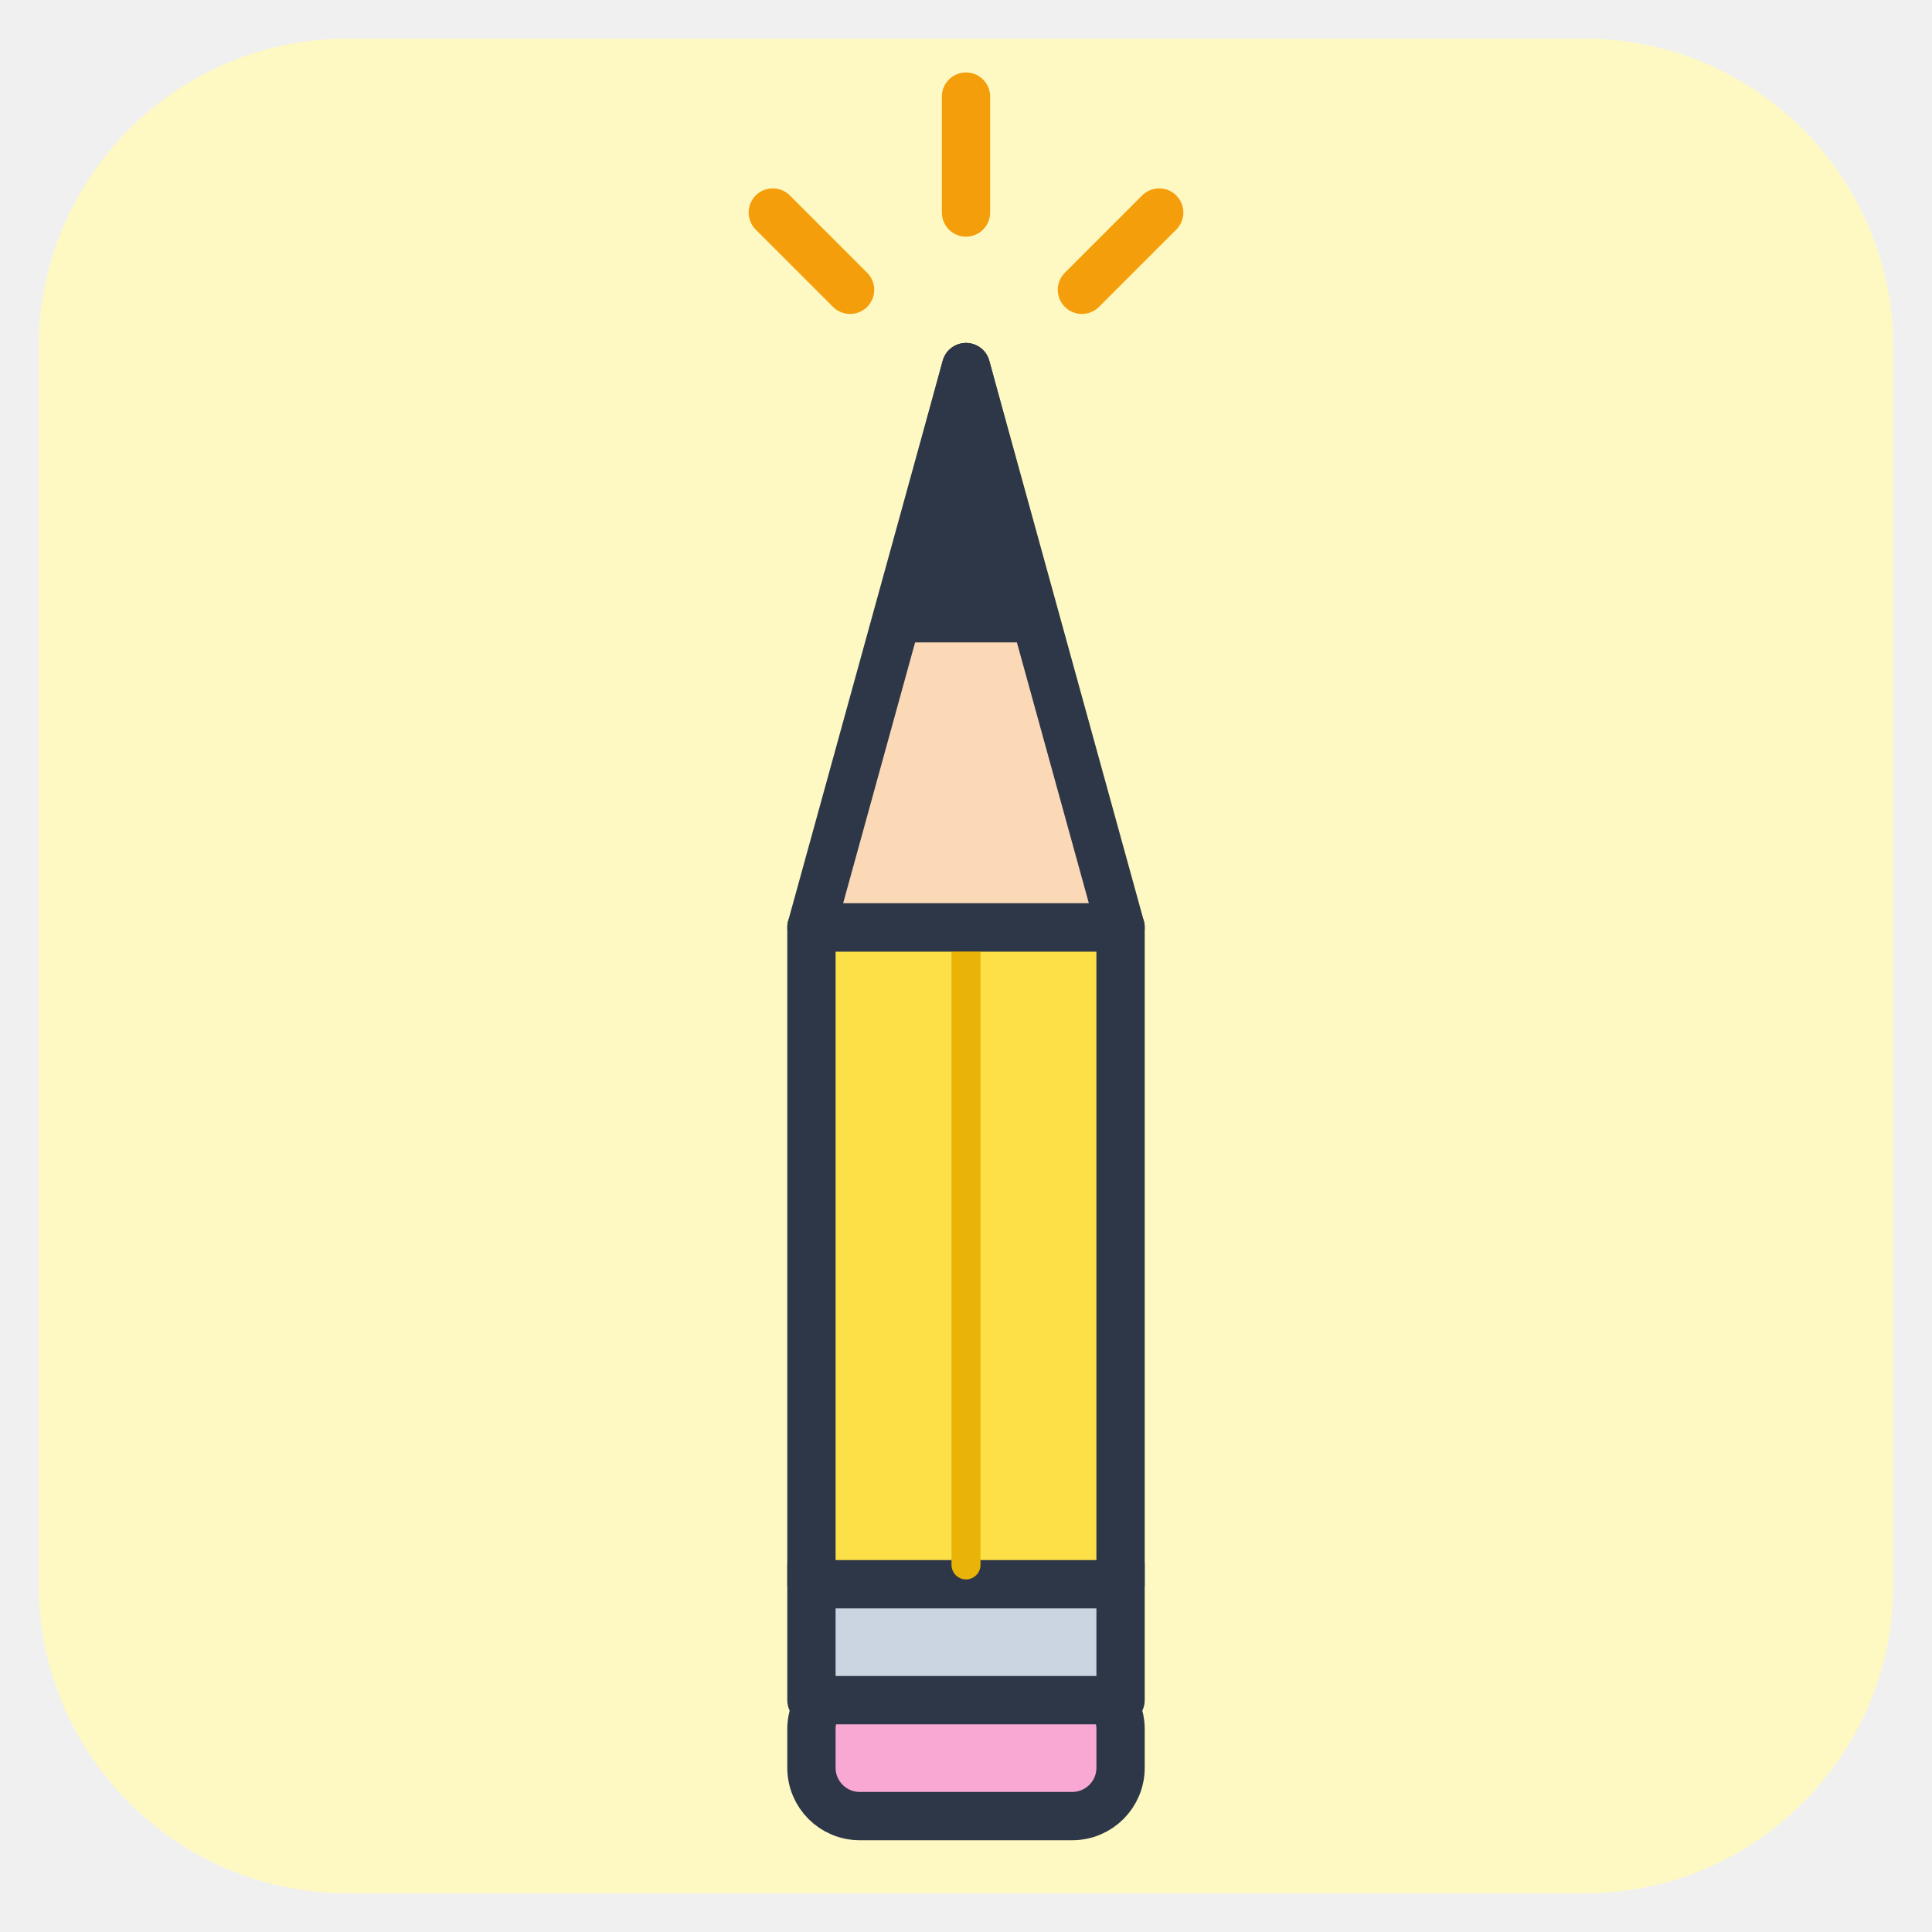
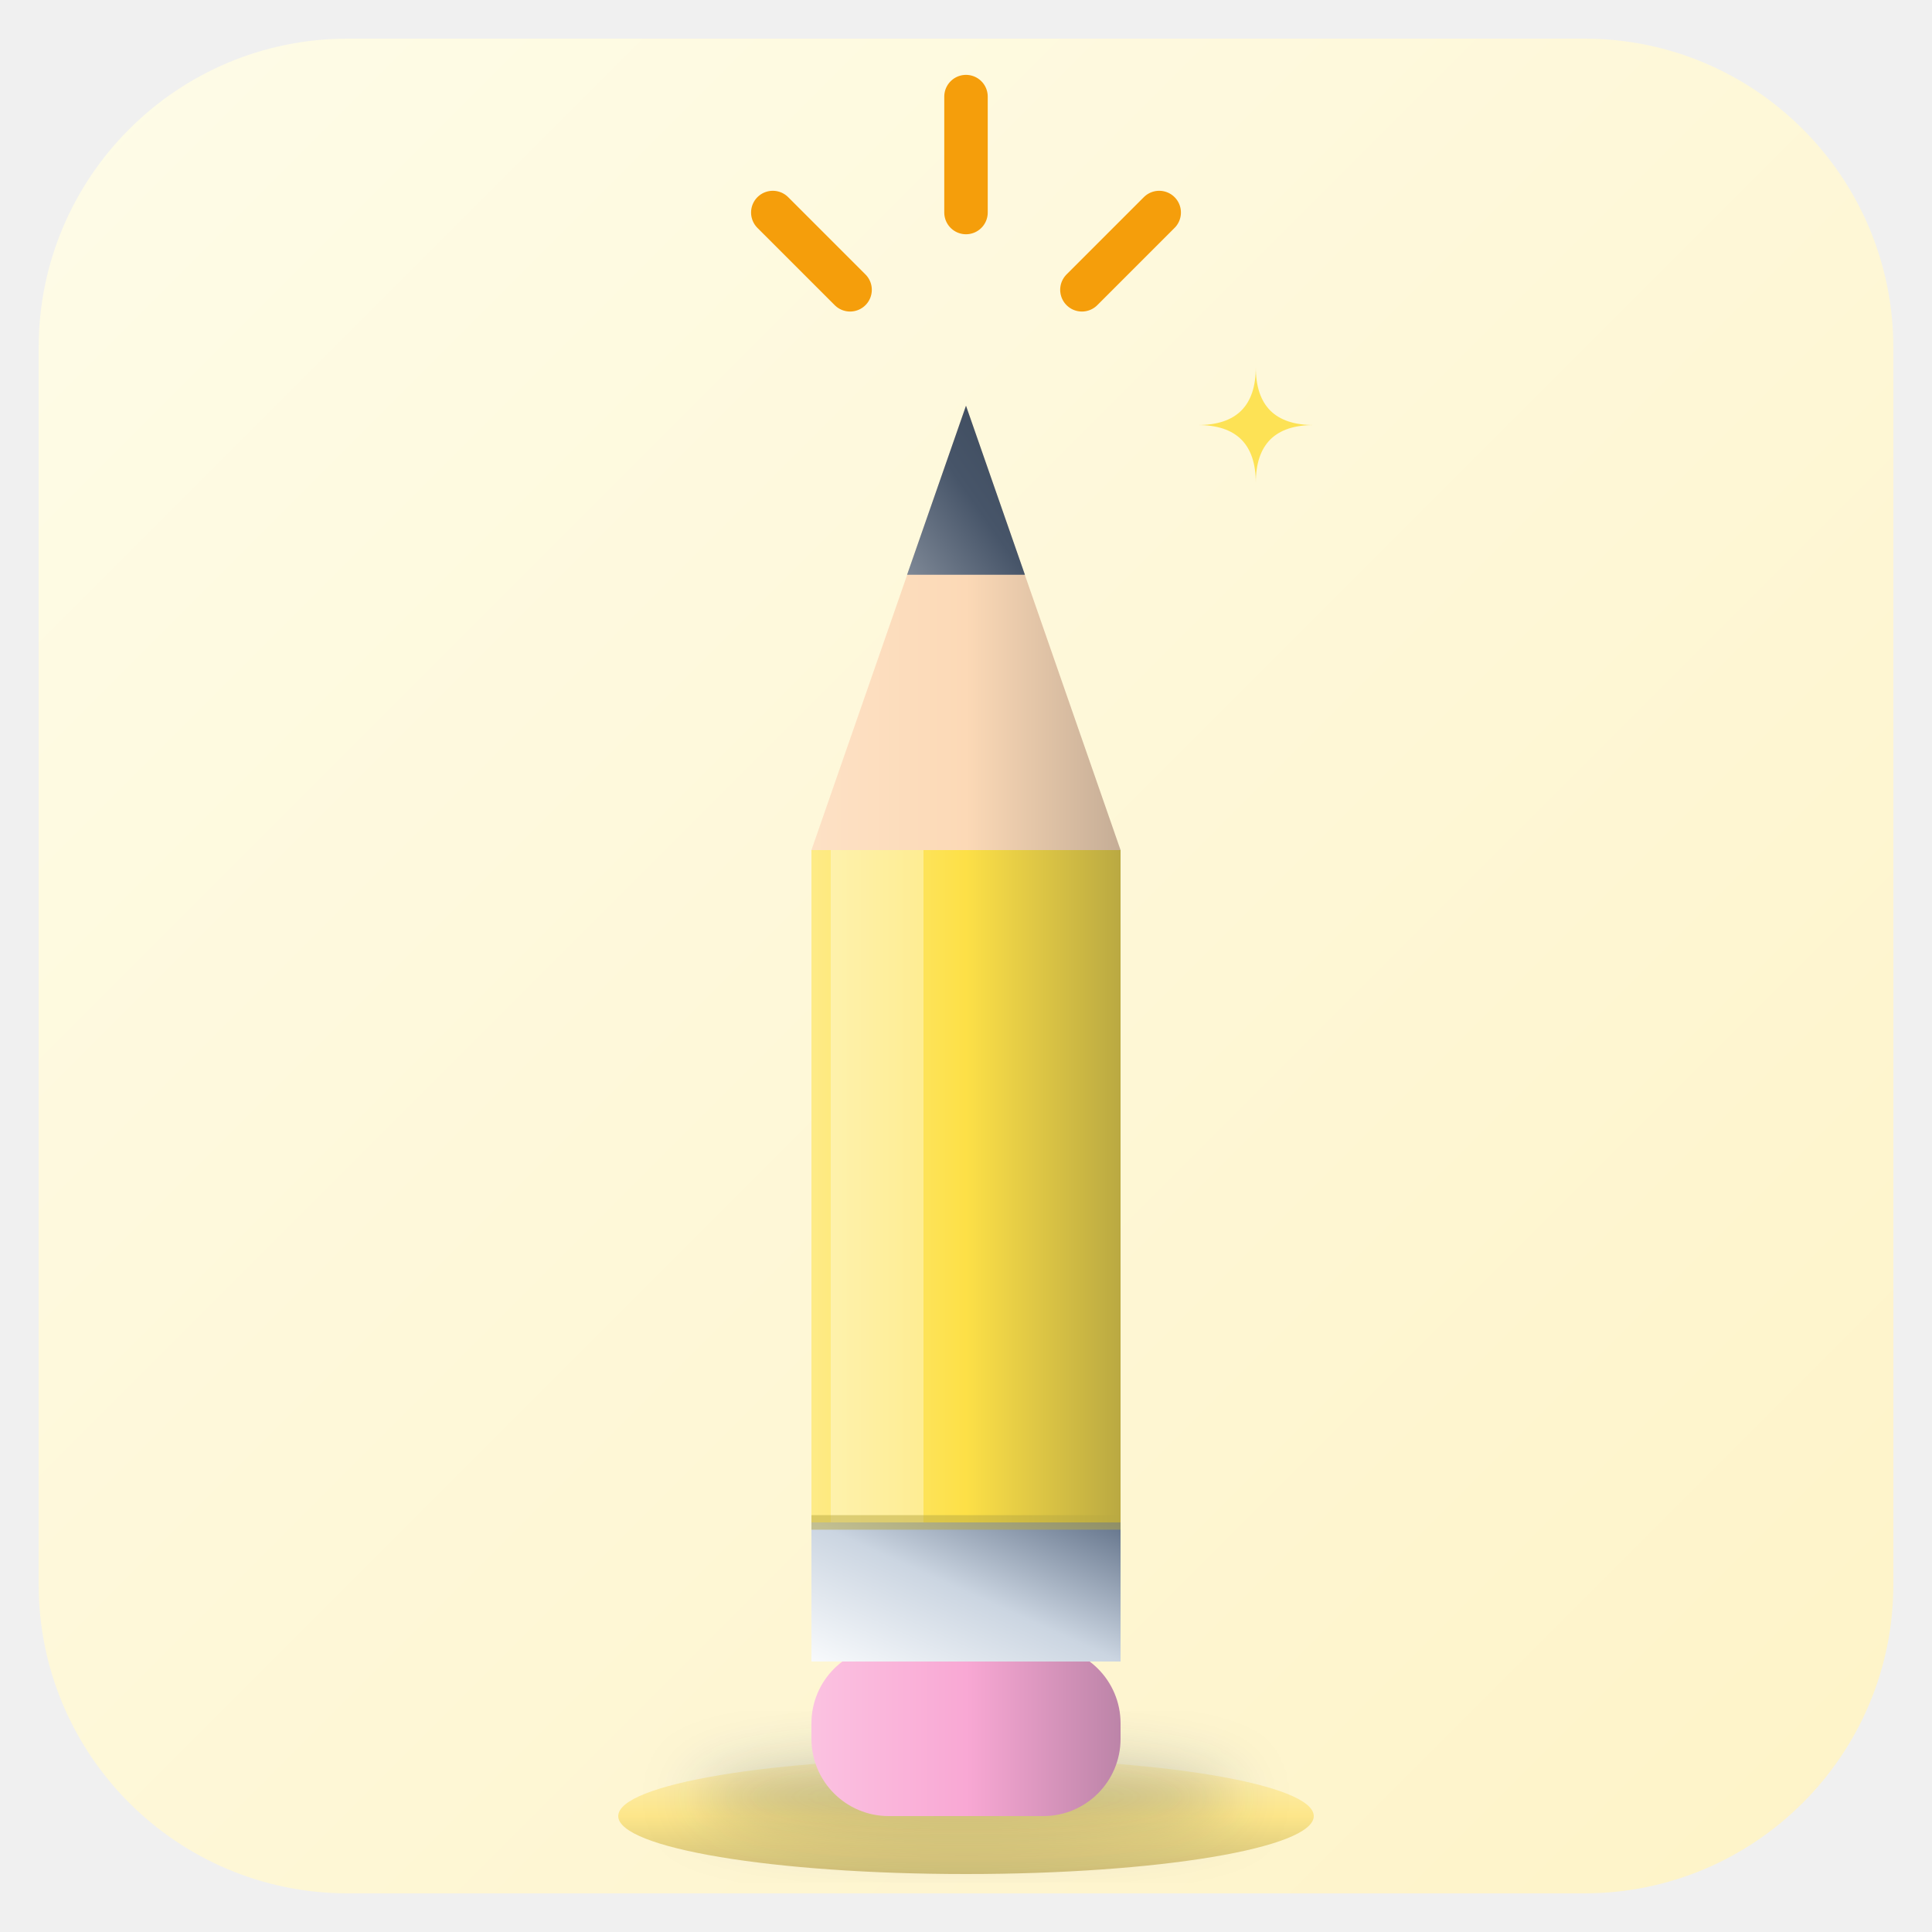
<svg xmlns="http://www.w3.org/2000/svg" viewBox="0 0 200 200" role="img" aria-label="חד">
-   <rect x="4" y="4" width="192" height="192" rx="32" fill="#FEF9C3" />
-   <g stroke="#2D3748" stroke-width="5" stroke-linejoin="round" stroke-linecap="round">
-     <rect x="84" y="174" width="32" height="14" rx="5" fill="#F9A8D4" />
-     <rect x="84" y="162" width="32" height="14" fill="#CBD5E1" />
-     <rect x="84" y="96" width="32" height="68" fill="#FDE047" />
-     <path d="M100 98 V162" stroke="#EAB308" stroke-width="3" />
-     <path d="M84 96 L116 96 L100 38 Z" fill="#FCD9B6" />
-     <path d="M93 64 L107 64 L100 38 Z" fill="#2D3748" />
-     <path d="M100 10 V22 M80 22 L88 30 M120 22 L112 30" stroke="#F59E0B" stroke-width="5" />
+   <defs>
+     <linearGradient id="sharp-dull-word-g0" x1="0" y1="0" x2="1" y2="1">
+       <stop offset="0" stop-color="#FEFCE8" />
+       <stop offset="1" stop-color="#FEF3C7" />
+     </linearGradient>
+     <linearGradient id="sharp-dull-word-g1" x1="0" y1="0" x2="0" y2="1">
+       <stop offset="0" stop-color="#fef0b9" />
+       <stop offset=".5" stop-color="#FDE68A" />
+       <stop offset="1" stop-color="#d1c079" />
+     </linearGradient>
+     <linearGradient id="sharp-dull-word-g2" x1="0" y1="0" x2="0" y2="1">
+       <stop offset="0" stop-color="#fbc2e1" />
+       <stop offset=".5" stop-color="#F9A8D4" />
+       <stop offset="1" stop-color="#bc84a8" />
+     </linearGradient>
+     <linearGradient id="sharp-dull-word-g3" x1="0" y1="0" x2="1" y2="1">
+       <stop offset="0" stop-color="#F8FAFC" />
+       <stop offset="0.5" stop-color="#CBD5E1" />
+       <stop offset="1" stop-color="#64748B" />
+     </linearGradient>
+     <linearGradient id="sharp-dull-word-g4" x1="0" y1="0" x2="0" y2="1">
+       <stop offset="0" stop-color="#feeb87" />
+       <stop offset=".5" stop-color="#FDE047" />
+       <stop offset="1" stop-color="#baa942" />
+     </linearGradient>
+     <linearGradient id="sharp-dull-word-g5" x1="0" y1="0" x2="0" y2="1">
+       <stop offset="0" stop-color="#fde1c5" />
+       <stop offset=".5" stop-color="#FCD9B6" />
+       <stop offset="1" stop-color="#c5ad96" />
+     </linearGradient>
+     <linearGradient id="sharp-dull-word-g6" x1="0" y1="0" x2="1" y2="1">
+       <stop offset="0" stop-color="#7e8896" />
+       <stop offset=".5" stop-color="#475569" />
+       <stop offset="1" stop-color="#3c495b" />
+     </linearGradient>
+     <filter id="sharp-dull-word-blur" x="-30%" y="-60%" width="160%" height="220%">
+       <feGaussianBlur stdDeviation="3" />
+     </filter>
+   </defs>
+   <rect x="4" y="4" width="192" height="192" rx="32" fill="url(#sharp-dull-word-g0)" />
+   <ellipse cx="100" cy="188" rx="36" ry="6" fill="url(#sharp-dull-word-g1)" />
+   <ellipse cx="100" cy="186" rx="28" ry="4" fill="#1E293B" opacity="0.25" filter="url(#sharp-dull-word-blur)" />
+   <g transform="rotate(-90 100 100)">
+     <g transform="translate(12 100)">
+       <rect x="0" y="-16" width="17.6" height="32" rx="8" fill="url(#sharp-dull-word-g2)" />
+       <rect x="16" y="-16" width="14.4" height="32" fill="url(#sharp-dull-word-g3)" />
+       <rect x="30.4" y="-16" width="69.6" height="32" fill="url(#sharp-dull-word-g4)" />
+       <rect x="30.4" y="-14" width="69.6" height="9.6" fill="#fff" opacity=".35" />
+       <path d="M30.4 -16 V16" stroke="#baa942" stroke-width="1.5" opacity=".5" />
+       <path d="M100 -16 L146 0 L100 16Z" fill="url(#sharp-dull-word-g5)" />
+       <path d="M128.5 -6.1 L146 0 L128.5 6.1Z" fill="url(#sharp-dull-word-g6)" />
+     </g>
  </g>
+   <path d="M100 10 V22 M80 22 L88 30 M120 22 L112 30" fill="none" stroke="#F59E0B" stroke-width="4.5" stroke-linecap="round" stroke-linejoin="round" />
+   <path d="M130 38 Q130 44 136 44 Q130 44 130 50 Q130 44 124 44 Q130 44 130 38Z" fill="#FDE047" opacity="0.9" />
</svg>
